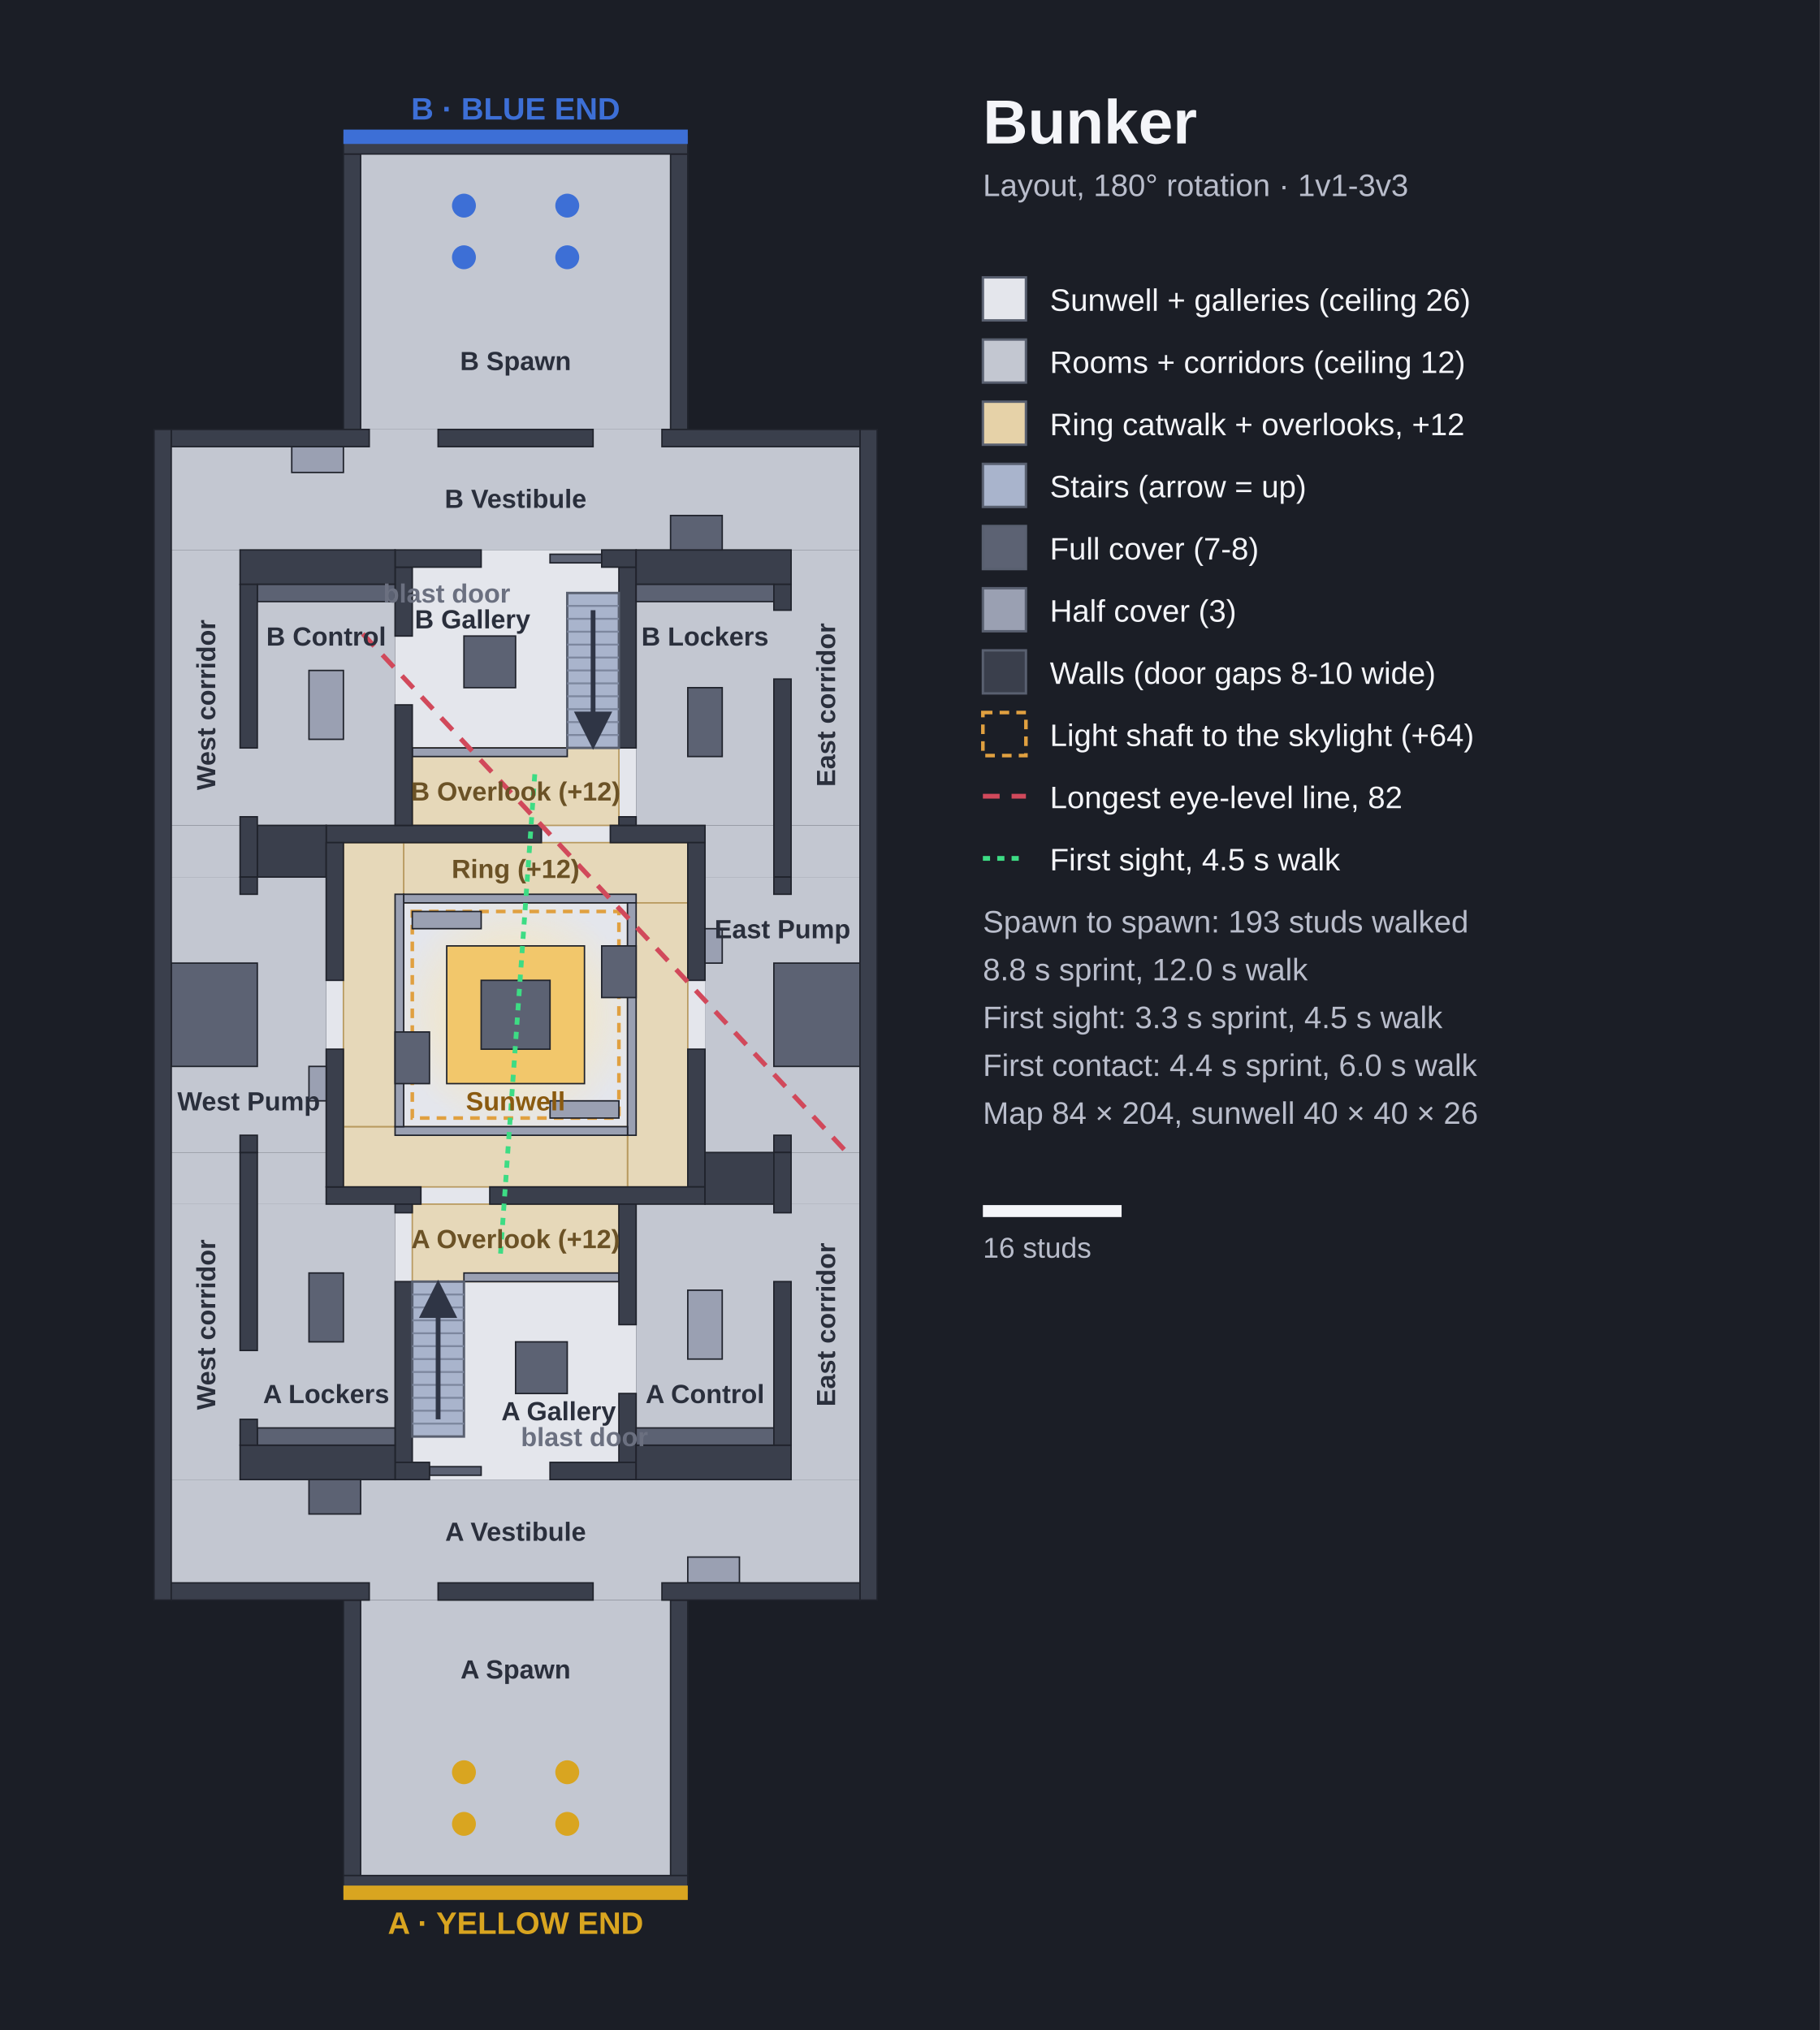
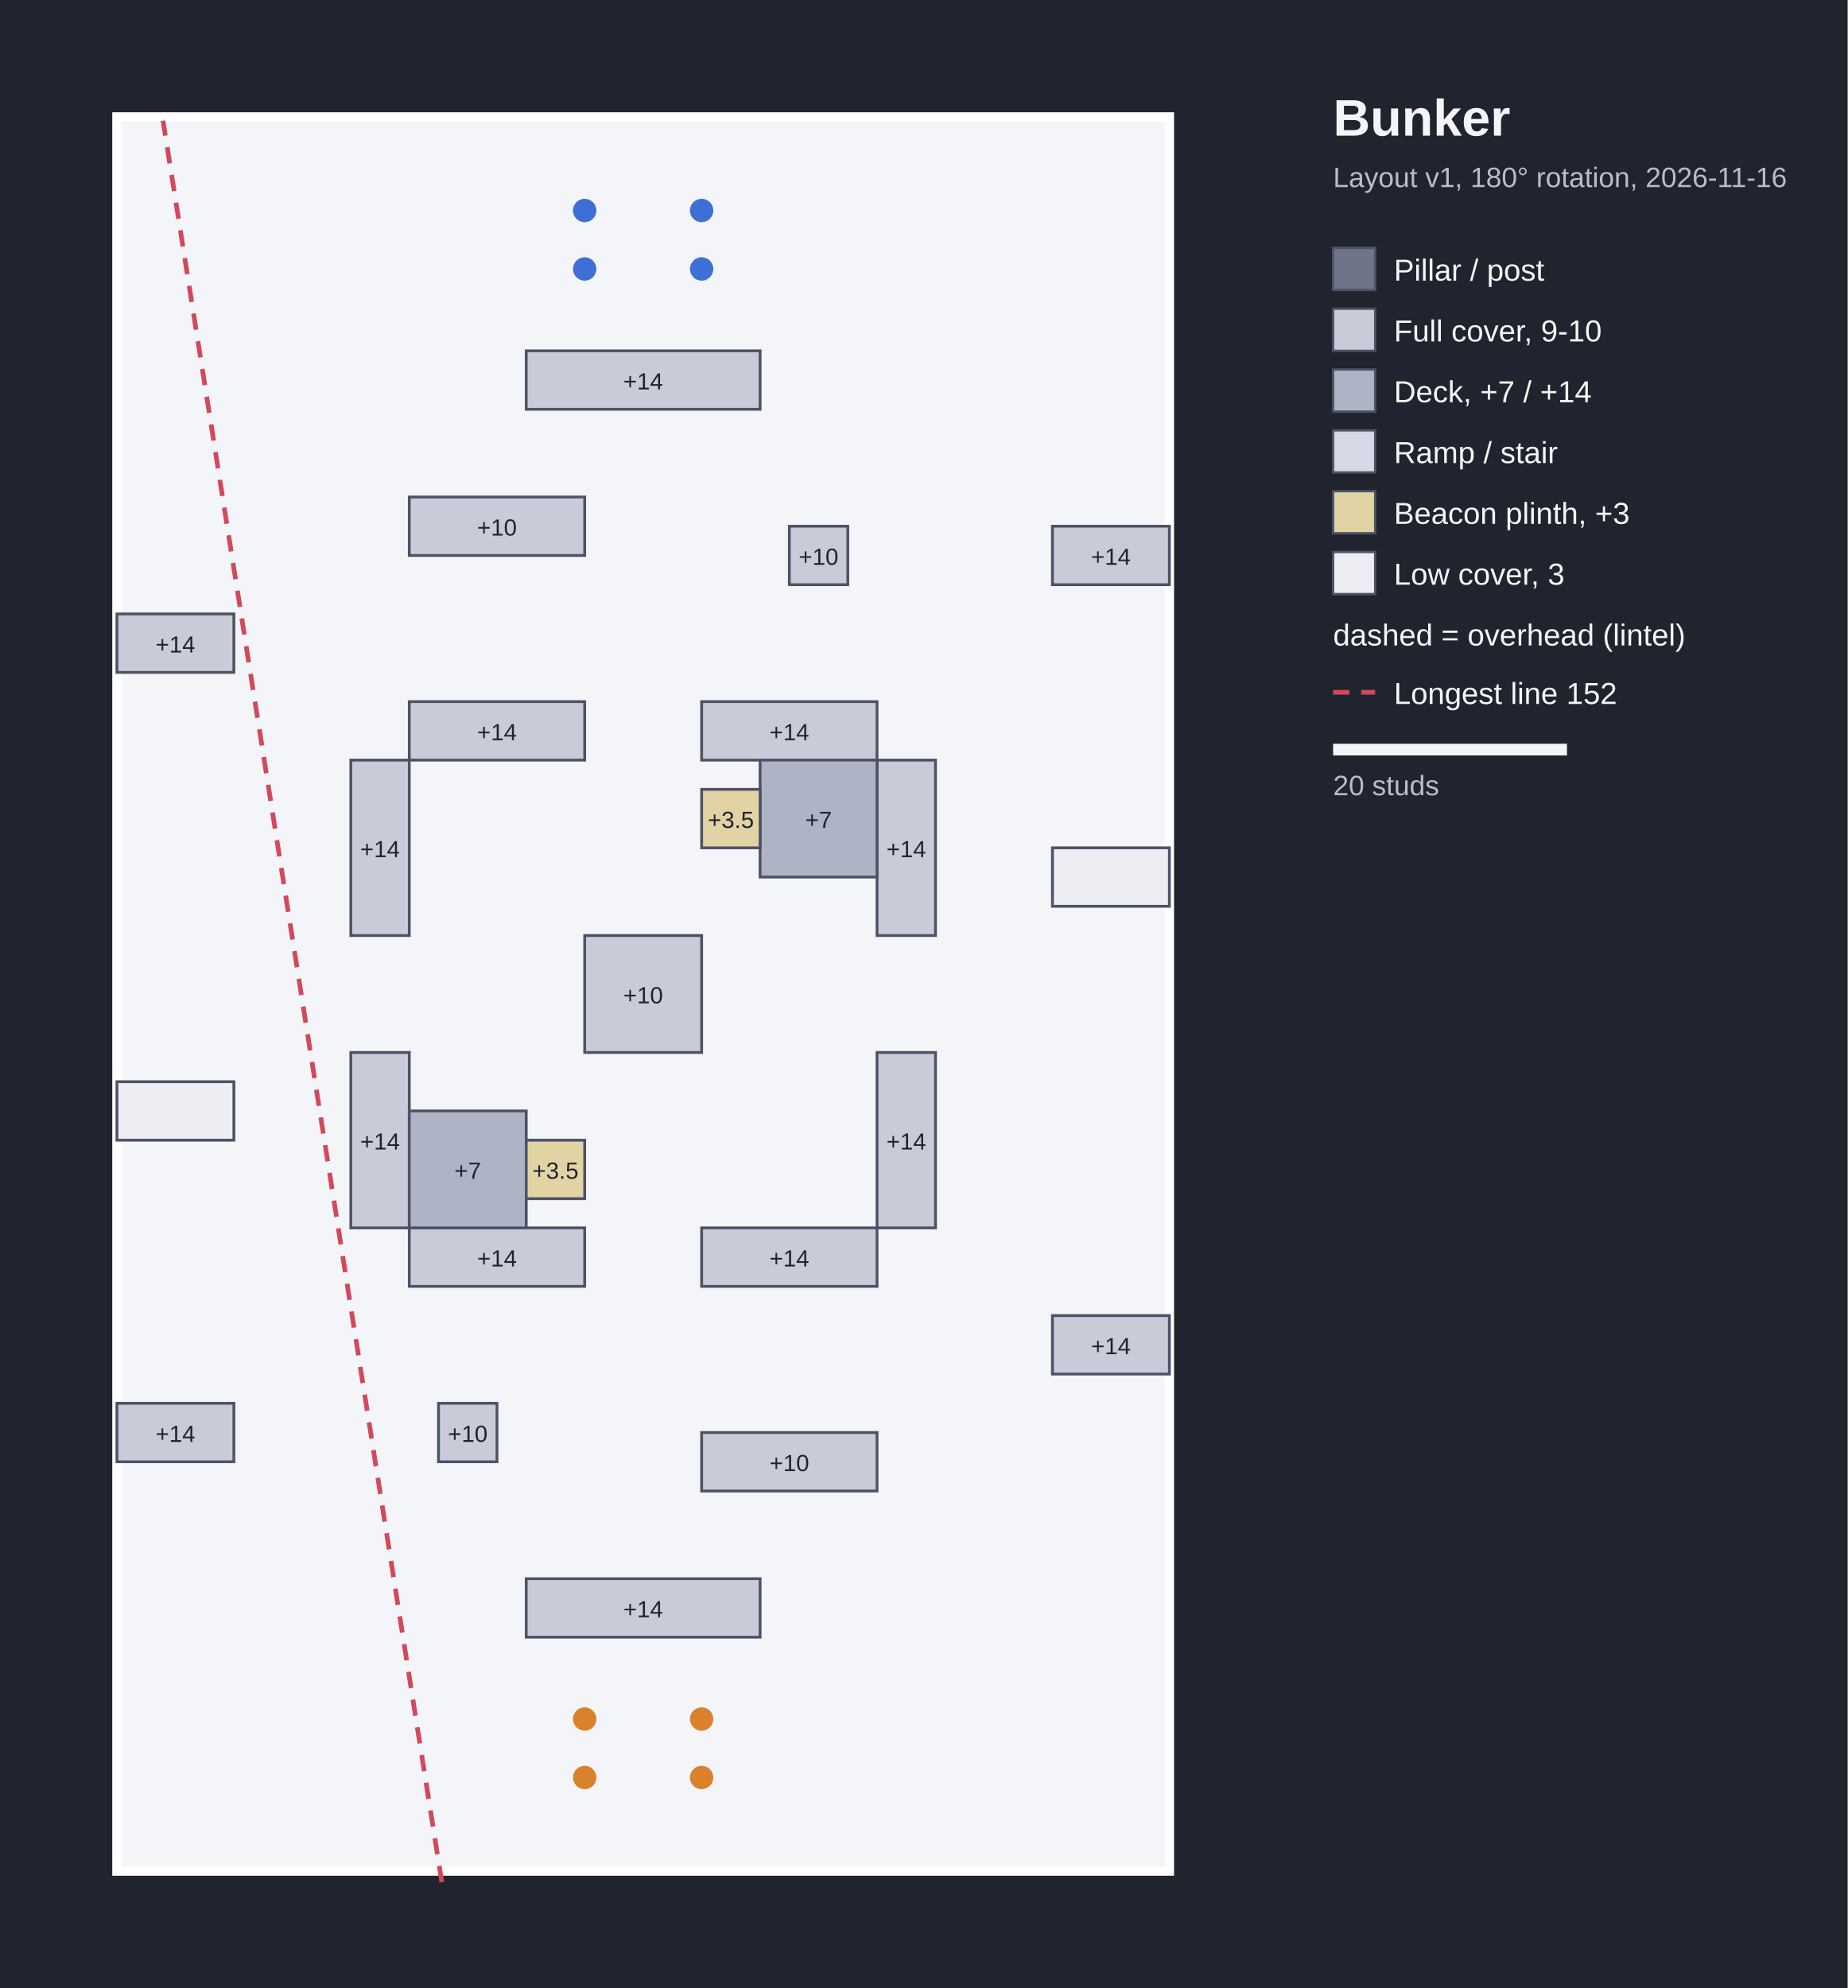
- <svg xmlns="http://www.w3.org/2000/svg" viewBox="0 0 761 849" font-family="Segoe UI, Arial, sans-serif">
-   <defs>
-     <marker id="up" markerWidth="8" markerHeight="8" refX="4" refY="4" orient="auto">
-       <path d="M0,0 L8,4 L0,8 z" fill="#2F3545" />
-     </marker>
-     <radialGradient id="sun">
-       <stop offset="0" stop-color="#FFE7A8" stop-opacity="0.95" />
-       <stop offset="1" stop-color="#FFE7A8" stop-opacity="0" />
-     </radialGradient>
-   </defs>
-   <rect width="761" height="849" fill="#1B1E26" />
-   <rect x="136.4" y="345.2" width="158.4" height="158.4" fill="#E4E6EC" stroke="none" stroke-width="0" />
-   <rect x="165.2" y="230.0" width="100.8" height="115.2" fill="#E4E6EC" stroke="none" stroke-width="0" />
-   <rect x="266.0" y="230.0" width="100.8" height="115.2" fill="#C3C7D1" stroke="none" stroke-width="0" />
-   <rect x="294.8" y="345.2" width="72.0" height="21.6" fill="#C3C7D1" stroke="none" stroke-width="0" />
-   <rect x="294.8" y="366.8" width="72.0" height="115.2" fill="#C3C7D1" stroke="none" stroke-width="0" />
-   <rect x="64.4" y="230.0" width="100.8" height="115.2" fill="#C3C7D1" stroke="none" stroke-width="0" />
-   <rect x="64.4" y="345.2" width="72.0" height="21.6" fill="#C3C7D1" stroke="none" stroke-width="0" />
-   <rect x="64.4" y="179.6" width="302.4" height="50.4" fill="#C3C7D1" stroke="none" stroke-width="0" />
-   <rect x="143.6" y="57.2" width="144.0" height="122.4" fill="#C3C7D1" stroke="none" stroke-width="0" />
-   <rect x="165.2" y="503.6" width="100.8" height="115.2" fill="#E4E6EC" stroke="none" stroke-width="0" />
-   <rect x="64.4" y="503.6" width="100.8" height="115.2" fill="#C3C7D1" stroke="none" stroke-width="0" />
-   <rect x="64.4" y="482.0" width="72.0" height="21.6" fill="#C3C7D1" stroke="none" stroke-width="0" />
-   <rect x="64.4" y="366.8" width="72.0" height="115.2" fill="#C3C7D1" stroke="none" stroke-width="0" />
-   <rect x="266.0" y="503.6" width="100.8" height="115.2" fill="#C3C7D1" stroke="none" stroke-width="0" />
-   <rect x="294.8" y="482.0" width="72.0" height="21.6" fill="#C3C7D1" stroke="none" stroke-width="0" />
-   <rect x="64.4" y="618.8" width="302.4" height="50.4" fill="#C3C7D1" stroke="none" stroke-width="0" />
-   <rect x="143.6" y="669.2" width="144.0" height="122.4" fill="#C3C7D1" stroke="none" stroke-width="0" />
-   <circle cx="215.6" cy="424.4" r="50.4" fill="url(#sun)" />
-   <rect x="172.4" y="381.2" width="86.4" height="86.4" fill="none" stroke="#E0A040" stroke-width="1.5" stroke-dasharray="4 3" />
-   <rect x="168.8" y="352.4" width="118.8" height="25.2" fill="#E6D2A8" stroke="#B89A60" stroke-width="0.6" fill-opacity="0.75" />
-   <rect x="262.4" y="377.6" width="25.2" height="118.8" fill="#E6D2A8" stroke="#B89A60" stroke-width="0.6" fill-opacity="0.75" />
-   <rect x="172.4" y="312.8" width="86.4" height="32.4" fill="#E6D2A8" stroke="#B89A60" stroke-width="0.6" fill-opacity="0.75" />
-   <rect x="143.6" y="471.2" width="118.8" height="25.2" fill="#E6D2A8" stroke="#B89A60" stroke-width="0.6" fill-opacity="0.75" />
-   <rect x="143.6" y="352.4" width="25.2" height="118.8" fill="#E6D2A8" stroke="#B89A60" stroke-width="0.6" fill-opacity="0.75" />
-   <rect x="172.4" y="503.6" width="86.4" height="32.4" fill="#E6D2A8" stroke="#B89A60" stroke-width="0.6" fill-opacity="0.75" />
-   <rect x="186.8" y="395.6" width="57.6" height="57.6" fill="#F2C76B" stroke="#20232C" stroke-width="0.6" />
-   <rect x="201.2" y="410.0" width="28.8" height="28.8" fill="#5C6273" stroke="#20232C" stroke-width="0.6" />
-   <rect x="136.4" y="345.2" width="90.0" height="7.2" fill="#3A3F4C" stroke="#20232C" stroke-width="0.6" />
-   <rect x="255.2" y="345.2" width="39.6" height="7.2" fill="#3A3F4C" stroke="#20232C" stroke-width="0.6" />
-   <rect x="287.6" y="438.8" width="7.2" height="57.6" fill="#3A3F4C" stroke="#20232C" stroke-width="0.6" />
-   <rect x="287.6" y="352.4" width="7.2" height="57.6" fill="#3A3F4C" stroke="#20232C" stroke-width="0.6" />
-   <rect x="168.8" y="374.0" width="97.2" height="3.6" fill="#9AA0B2" stroke="#20232C" stroke-width="0.6" />
-   <rect x="262.4" y="377.6" width="3.6" height="97.2" fill="#9AA0B2" stroke="#20232C" stroke-width="0.6" />
-   <rect x="172.4" y="381.2" width="28.8" height="7.2" fill="#9AA0B2" stroke="#20232C" stroke-width="0.6" />
-   <rect x="251.6" y="395.6" width="14.4" height="21.6" fill="#5C6273" stroke="#20232C" stroke-width="0.6" />
-   <rect x="172.4" y="312.8" width="64.8" height="3.6" fill="#9AA0B2" stroke="#20232C" stroke-width="0.6" />
-   <rect x="230.0" y="231.8" width="21.6" height="3.6" fill="#5C6273" stroke="#20232C" stroke-width="0.6" />
-   <rect x="194.0" y="266.0" width="21.6" height="21.6" fill="#5C6273" stroke="#20232C" stroke-width="0.6" />
-   <rect x="258.8" y="341.6" width="7.2" height="3.6" fill="#3A3F4C" stroke="#20232C" stroke-width="0.6" />
-   <rect x="258.8" y="237.2" width="7.2" height="75.6" fill="#3A3F4C" stroke="#20232C" stroke-width="0.6" />
-   <rect x="165.2" y="294.8" width="7.2" height="50.4" fill="#3A3F4C" stroke="#20232C" stroke-width="0.6" />
-   <rect x="165.2" y="237.2" width="7.2" height="28.8" fill="#3A3F4C" stroke="#20232C" stroke-width="0.6" />
-   <rect x="165.2" y="230.0" width="36.0" height="7.2" fill="#3A3F4C" stroke="#20232C" stroke-width="0.6" />
-   <rect x="251.6" y="230.0" width="14.4" height="7.2" fill="#3A3F4C" stroke="#20232C" stroke-width="0.6" />
-   <rect x="266.0" y="230.0" width="64.8" height="14.4" fill="#3A3F4C" stroke="#20232C" stroke-width="0.6" />
-   <rect x="266.0" y="244.4" width="57.6" height="7.2" fill="#5C6273" stroke="#20232C" stroke-width="0.6" />
-   <rect x="287.6" y="287.6" width="14.4" height="28.8" fill="#5C6273" stroke="#20232C" stroke-width="0.6" />
-   <rect x="323.6" y="284.0" width="7.2" height="82.8" fill="#3A3F4C" stroke="#20232C" stroke-width="0.6" />
-   <rect x="323.6" y="244.4" width="7.2" height="10.8" fill="#3A3F4C" stroke="#20232C" stroke-width="0.6" />
-   <rect x="323.6" y="366.8" width="7.2" height="7.2" fill="#3A3F4C" stroke="#20232C" stroke-width="0.6" />
-   <rect x="323.6" y="474.8" width="7.2" height="7.2" fill="#3A3F4C" stroke="#20232C" stroke-width="0.6" />
-   <rect x="323.6" y="402.8" width="36.0" height="43.2" fill="#5C6273" stroke="#20232C" stroke-width="0.6" />
-   <rect x="294.8" y="388.4" width="7.2" height="14.4" fill="#9AA0B2" stroke="#20232C" stroke-width="0.6" />
-   <rect x="359.6" y="179.6" width="7.2" height="489.6" fill="#3A3F4C" stroke="#20232C" stroke-width="0.6" />
-   <rect x="100.4" y="230.0" width="64.8" height="14.4" fill="#3A3F4C" stroke="#20232C" stroke-width="0.6" />
-   <rect x="107.6" y="345.2" width="28.8" height="21.6" fill="#3A3F4C" stroke="#20232C" stroke-width="0.6" />
-   <rect x="107.6" y="244.4" width="57.6" height="7.2" fill="#5C6273" stroke="#20232C" stroke-width="0.6" />
-   <rect x="129.2" y="280.4" width="14.4" height="28.8" fill="#9AA0B2" stroke="#20232C" stroke-width="0.6" />
-   <rect x="100.4" y="341.6" width="7.2" height="25.2" fill="#3A3F4C" stroke="#20232C" stroke-width="0.6" />
-   <rect x="100.4" y="244.4" width="7.2" height="68.4" fill="#3A3F4C" stroke="#20232C" stroke-width="0.6" />
-   <rect x="280.4" y="215.6" width="21.6" height="14.4" fill="#5C6273" stroke="#20232C" stroke-width="0.6" />
-   <rect x="122.0" y="186.8" width="21.6" height="10.8" fill="#9AA0B2" stroke="#20232C" stroke-width="0.6" />
-   <rect x="280.4" y="64.4" width="7.2" height="115.2" fill="#3A3F4C" stroke="#20232C" stroke-width="0.6" />
-   <rect x="143.6" y="64.4" width="7.2" height="115.2" fill="#3A3F4C" stroke="#20232C" stroke-width="0.6" />
-   <rect x="143.6" y="57.2" width="144.0" height="7.2" fill="#3A3F4C" stroke="#20232C" stroke-width="0.6" />
-   <rect x="71.6" y="179.6" width="82.8" height="7.2" fill="#3A3F4C" stroke="#20232C" stroke-width="0.6" />
-   <rect x="183.2" y="179.6" width="64.8" height="7.2" fill="#3A3F4C" stroke="#20232C" stroke-width="0.6" />
-   <rect x="276.8" y="179.6" width="82.8" height="7.2" fill="#3A3F4C" stroke="#20232C" stroke-width="0.6" />
-   <rect x="204.8" y="496.4" width="90.0" height="7.2" fill="#3A3F4C" stroke="#20232C" stroke-width="0.6" />
-   <rect x="136.4" y="496.4" width="39.6" height="7.2" fill="#3A3F4C" stroke="#20232C" stroke-width="0.6" />
-   <rect x="136.4" y="352.4" width="7.2" height="57.6" fill="#3A3F4C" stroke="#20232C" stroke-width="0.6" />
-   <rect x="136.4" y="438.8" width="7.2" height="57.6" fill="#3A3F4C" stroke="#20232C" stroke-width="0.6" />
-   <rect x="165.2" y="471.2" width="97.2" height="3.6" fill="#9AA0B2" stroke="#20232C" stroke-width="0.6" />
-   <rect x="165.2" y="374.0" width="3.6" height="97.2" fill="#9AA0B2" stroke="#20232C" stroke-width="0.6" />
-   <rect x="230.0" y="460.4" width="28.8" height="7.2" fill="#9AA0B2" stroke="#20232C" stroke-width="0.6" />
-   <rect x="165.2" y="431.6" width="14.4" height="21.6" fill="#5C6273" stroke="#20232C" stroke-width="0.6" />
-   <rect x="194.0" y="532.4" width="64.8" height="3.6" fill="#9AA0B2" stroke="#20232C" stroke-width="0.6" />
-   <rect x="179.6" y="613.4" width="21.6" height="3.6" fill="#5C6273" stroke="#20232C" stroke-width="0.6" />
-   <rect x="215.6" y="561.2" width="21.6" height="21.6" fill="#5C6273" stroke="#20232C" stroke-width="0.6" />
-   <rect x="165.2" y="503.6" width="7.2" height="3.6" fill="#3A3F4C" stroke="#20232C" stroke-width="0.6" />
-   <rect x="165.2" y="536.0" width="7.2" height="75.6" fill="#3A3F4C" stroke="#20232C" stroke-width="0.6" />
-   <rect x="258.8" y="503.6" width="7.2" height="50.4" fill="#3A3F4C" stroke="#20232C" stroke-width="0.6" />
-   <rect x="258.8" y="582.8" width="7.2" height="28.8" fill="#3A3F4C" stroke="#20232C" stroke-width="0.6" />
-   <rect x="230.0" y="611.6" width="36.0" height="7.2" fill="#3A3F4C" stroke="#20232C" stroke-width="0.6" />
-   <rect x="165.2" y="611.6" width="14.4" height="7.2" fill="#3A3F4C" stroke="#20232C" stroke-width="0.6" />
-   <rect x="100.4" y="604.4" width="64.8" height="14.4" fill="#3A3F4C" stroke="#20232C" stroke-width="0.6" />
-   <rect x="107.6" y="597.2" width="57.6" height="7.2" fill="#5C6273" stroke="#20232C" stroke-width="0.6" />
-   <rect x="129.2" y="532.4" width="14.4" height="28.8" fill="#5C6273" stroke="#20232C" stroke-width="0.6" />
-   <rect x="100.4" y="482.0" width="7.2" height="82.8" fill="#3A3F4C" stroke="#20232C" stroke-width="0.6" />
-   <rect x="100.4" y="593.6" width="7.2" height="10.8" fill="#3A3F4C" stroke="#20232C" stroke-width="0.6" />
-   <rect x="100.4" y="474.8" width="7.2" height="7.2" fill="#3A3F4C" stroke="#20232C" stroke-width="0.6" />
-   <rect x="100.4" y="366.8" width="7.2" height="7.2" fill="#3A3F4C" stroke="#20232C" stroke-width="0.6" />
-   <rect x="71.6" y="402.8" width="36.0" height="43.2" fill="#5C6273" stroke="#20232C" stroke-width="0.6" />
-   <rect x="129.2" y="446.0" width="7.2" height="14.4" fill="#9AA0B2" stroke="#20232C" stroke-width="0.6" />
-   <rect x="64.4" y="179.6" width="7.2" height="489.6" fill="#3A3F4C" stroke="#20232C" stroke-width="0.6" />
-   <rect x="266.0" y="604.4" width="64.8" height="14.4" fill="#3A3F4C" stroke="#20232C" stroke-width="0.6" />
-   <rect x="294.8" y="482.0" width="28.8" height="21.6" fill="#3A3F4C" stroke="#20232C" stroke-width="0.6" />
-   <rect x="266.0" y="597.2" width="57.6" height="7.2" fill="#5C6273" stroke="#20232C" stroke-width="0.6" />
-   <rect x="287.6" y="539.6" width="14.4" height="28.8" fill="#9AA0B2" stroke="#20232C" stroke-width="0.6" />
-   <rect x="323.6" y="482.0" width="7.2" height="25.2" fill="#3A3F4C" stroke="#20232C" stroke-width="0.6" />
-   <rect x="323.6" y="536.0" width="7.2" height="68.4" fill="#3A3F4C" stroke="#20232C" stroke-width="0.6" />
-   <rect x="129.2" y="618.8" width="21.6" height="14.4" fill="#5C6273" stroke="#20232C" stroke-width="0.6" />
-   <rect x="287.6" y="651.2" width="21.6" height="10.8" fill="#9AA0B2" stroke="#20232C" stroke-width="0.6" />
-   <rect x="143.6" y="669.2" width="7.2" height="115.2" fill="#3A3F4C" stroke="#20232C" stroke-width="0.6" />
-   <rect x="280.4" y="669.2" width="7.2" height="115.2" fill="#3A3F4C" stroke="#20232C" stroke-width="0.6" />
-   <rect x="143.6" y="784.4" width="144.0" height="7.2" fill="#3A3F4C" stroke="#20232C" stroke-width="0.6" />
-   <rect x="276.8" y="662.0" width="82.8" height="7.2" fill="#3A3F4C" stroke="#20232C" stroke-width="0.6" />
-   <rect x="183.2" y="662.0" width="64.8" height="7.2" fill="#3A3F4C" stroke="#20232C" stroke-width="0.6" />
-   <rect x="71.6" y="662.0" width="82.8" height="7.2" fill="#3A3F4C" stroke="#20232C" stroke-width="0.6" />
-   <rect x="237.2" y="248.0" width="21.6" height="64.8" fill="#A9B4CC" stroke="#596070" stroke-width="1" />
-   <line x1="237.2" y1="307.4" x2="258.8" y2="307.4" stroke="#7D879E" stroke-width="0.8" />
-   <line x1="237.2" y1="302.0" x2="258.8" y2="302.0" stroke="#7D879E" stroke-width="0.8" />
-   <line x1="237.2" y1="296.6" x2="258.8" y2="296.6" stroke="#7D879E" stroke-width="0.8" />
-   <line x1="237.2" y1="291.2" x2="258.8" y2="291.2" stroke="#7D879E" stroke-width="0.8" />
-   <line x1="237.2" y1="285.8" x2="258.8" y2="285.8" stroke="#7D879E" stroke-width="0.8" />
-   <line x1="237.2" y1="280.4" x2="258.8" y2="280.4" stroke="#7D879E" stroke-width="0.8" />
-   <line x1="237.2" y1="275.0" x2="258.8" y2="275.0" stroke="#7D879E" stroke-width="0.8" />
-   <line x1="237.2" y1="269.6" x2="258.8" y2="269.6" stroke="#7D879E" stroke-width="0.8" />
-   <line x1="237.2" y1="264.2" x2="258.8" y2="264.2" stroke="#7D879E" stroke-width="0.8" />
-   <line x1="237.2" y1="258.8" x2="258.8" y2="258.8" stroke="#7D879E" stroke-width="0.8" />
-   <line x1="237.2" y1="253.4" x2="258.8" y2="253.4" stroke="#7D879E" stroke-width="0.8" />
-   <line x1="248.0" y1="255.2" x2="248.0" y2="305.6" stroke="#2F3545" stroke-width="2" marker-end="url(#up)" />
-   <rect x="172.4" y="536.0" width="21.6" height="64.8" fill="#A9B4CC" stroke="#596070" stroke-width="1" />
-   <line x1="172.4" y1="595.4" x2="194.0" y2="595.4" stroke="#7D879E" stroke-width="0.8" />
-   <line x1="172.4" y1="590.0" x2="194.0" y2="590.0" stroke="#7D879E" stroke-width="0.8" />
-   <line x1="172.4" y1="584.6" x2="194.0" y2="584.6" stroke="#7D879E" stroke-width="0.8" />
-   <line x1="172.4" y1="579.2" x2="194.0" y2="579.2" stroke="#7D879E" stroke-width="0.8" />
-   <line x1="172.4" y1="573.8" x2="194.0" y2="573.8" stroke="#7D879E" stroke-width="0.8" />
-   <line x1="172.4" y1="568.4" x2="194.0" y2="568.4" stroke="#7D879E" stroke-width="0.8" />
-   <line x1="172.4" y1="563.0" x2="194.0" y2="563.0" stroke="#7D879E" stroke-width="0.8" />
-   <line x1="172.4" y1="557.6" x2="194.0" y2="557.6" stroke="#7D879E" stroke-width="0.8" />
-   <line x1="172.4" y1="552.2" x2="194.0" y2="552.2" stroke="#7D879E" stroke-width="0.8" />
-   <line x1="172.4" y1="546.8" x2="194.0" y2="546.8" stroke="#7D879E" stroke-width="0.8" />
-   <line x1="172.4" y1="541.4" x2="194.0" y2="541.4" stroke="#7D879E" stroke-width="0.8" />
-   <line x1="183.2" y1="593.6" x2="183.2" y2="543.2" stroke="#2F3545" stroke-width="2" marker-end="url(#up)" />
-   <line x1="143.6" y1="57.2" x2="287.6" y2="57.2" stroke="#3D6FD6" stroke-width="6" />
-   <text x="215.6" y="50.0" text-anchor="middle" font-size="13" font-weight="700" fill="#3D6FD6">B · BLUE END</text>
-   <line x1="143.6" y1="791.6" x2="287.6" y2="791.6" stroke="#D9A520" stroke-width="6" />
-   <text x="215.6" y="808.8" text-anchor="middle" font-size="13" font-weight="700" fill="#D9A520">A · YELLOW END</text>
-   <line x1="151.7" y1="265.1" x2="353.3" y2="481.1" stroke="#D1495B" stroke-width="2" stroke-dasharray="7 5" />
-   <line x1="209.3" y1="524.3" x2="223.7" y2="322.7" stroke="#3DDC84" stroke-width="2" stroke-dasharray="3 3" />
-   <circle cx="194.0" cy="107.6" r="5" fill="#3D6FD6" />
-   <circle cx="237.2" cy="107.6" r="5" fill="#3D6FD6" />
-   <circle cx="194.0" cy="86.0" r="5" fill="#3D6FD6" />
-   <circle cx="237.2" cy="86.0" r="5" fill="#3D6FD6" />
-   <circle cx="237.2" cy="741.2" r="5" fill="#D9A520" />
-   <circle cx="194.0" cy="741.2" r="5" fill="#D9A520" />
-   <circle cx="237.2" cy="762.8" r="5" fill="#D9A520" />
-   <circle cx="194.0" cy="762.8" r="5" fill="#D9A520" />
-   <text x="215.6" y="464.4" text-anchor="middle" font-size="11" font-weight="600" fill="#8A5A10">Sunwell</text>
-   <text x="215.6" y="367.2" text-anchor="middle" font-size="11" font-weight="600" fill="#6B5226">Ring (+12)</text>
-   <text x="215.6" y="334.8" text-anchor="middle" font-size="11" font-weight="600" fill="#6B5226">B Overlook (+12)</text>
-   <text x="215.6" y="522.0" text-anchor="middle" font-size="11" font-weight="600" fill="#6B5226">A Overlook (+12)</text>
-   <text x="197.6" y="262.8" text-anchor="middle" font-size="11" font-weight="600" fill="#2A2F3C">B Gallery</text>
-   <text x="233.6" y="594.0" text-anchor="middle" font-size="11" font-weight="600" fill="#2A2F3C">A Gallery</text>
-   <text x="294.8" y="270.0" text-anchor="middle" font-size="11" font-weight="600" fill="#2A2F3C">B Lockers</text>
-   <text x="136.4" y="586.8" text-anchor="middle" font-size="11" font-weight="600" fill="#2A2F3C">A Lockers</text>
-   <text x="136.4" y="270.0" text-anchor="middle" font-size="11" font-weight="600" fill="#2A2F3C">B Control</text>
-   <text x="294.8" y="586.8" text-anchor="middle" font-size="11" font-weight="600" fill="#2A2F3C">A Control</text>
-   <text x="327.2" y="392.4" text-anchor="middle" font-size="11" font-weight="600" fill="#2A2F3C">East Pump</text>
-   <text x="104.0" y="464.4" text-anchor="middle" font-size="11" font-weight="600" fill="#2A2F3C">West Pump</text>
-   <text x="345.2" y="298.8" text-anchor="middle" font-size="11" font-weight="600" fill="#2A2F3C" transform="rotate(-90 345.2 294.8)">East corridor</text>
-   <text x="86.0" y="558.0" text-anchor="middle" font-size="11" font-weight="600" fill="#2A2F3C" transform="rotate(-90 86.0 554.0)">West corridor</text>
-   <text x="86.0" y="298.8" text-anchor="middle" font-size="11" font-weight="600" fill="#2A2F3C" transform="rotate(-90 86.0 294.8)">West corridor</text>
-   <text x="345.2" y="558.0" text-anchor="middle" font-size="11" font-weight="600" fill="#2A2F3C" transform="rotate(-90 345.2 554.0)">East corridor</text>
-   <text x="215.6" y="212.4" text-anchor="middle" font-size="11" font-weight="600" fill="#2A2F3C">B Vestibule</text>
-   <text x="215.6" y="644.4" text-anchor="middle" font-size="11" font-weight="600" fill="#2A2F3C">A Vestibule</text>
-   <text x="215.6" y="154.8" text-anchor="middle" font-size="11" font-weight="600" fill="#2A2F3C">B Spawn</text>
-   <text x="215.6" y="702.0" text-anchor="middle" font-size="11" font-weight="600" fill="#2A2F3C">A Spawn</text>
-   <text x="186.8" y="252.0" text-anchor="middle" font-size="11" font-weight="600" fill="#6B7080">blast door</text>
-   <text x="244.4" y="604.8" text-anchor="middle" font-size="11" font-weight="600" fill="#6B7080">blast door</text>
-   <text x="411" y="60" font-size="26" font-weight="700" fill="#F4F5F9">Bunker</text>
-   <text x="411" y="82" font-size="13" fill="#B9BDCB">Layout, 180° rotation · 1v1-3v3</text>
-   <rect x="411" y="116" width="18" height="18" fill="#E4E6EC" stroke="#596070" />
-   <text x="439" y="130" font-size="13" fill="#F4F5F9">Sunwell + galleries (ceiling 26)</text>
-   <rect x="411" y="142" width="18" height="18" fill="#C3C7D1" stroke="#596070" />
-   <text x="439" y="156" font-size="13" fill="#F4F5F9">Rooms + corridors (ceiling 12)</text>
-   <rect x="411" y="168" width="18" height="18" fill="#E6D2A8" stroke="#596070" />
-   <text x="439" y="182" font-size="13" fill="#F4F5F9">Ring catwalk + overlooks, +12</text>
-   <rect x="411" y="194" width="18" height="18" fill="#A9B4CC" stroke="#596070" />
-   <text x="439" y="208" font-size="13" fill="#F4F5F9">Stairs (arrow = up)</text>
-   <rect x="411" y="220" width="18" height="18" fill="#5C6273" stroke="#596070" />
-   <text x="439" y="234" font-size="13" fill="#F4F5F9">Full cover (7-8)</text>
-   <rect x="411" y="246" width="18" height="18" fill="#9AA0B2" stroke="#596070" />
-   <text x="439" y="260" font-size="13" fill="#F4F5F9">Half cover (3)</text>
-   <rect x="411" y="272" width="18" height="18" fill="#3A3F4C" stroke="#596070" />
-   <text x="439" y="286" font-size="13" fill="#F4F5F9">Walls (door gaps 8-10 wide)</text>
-   <rect x="411" y="298" width="18" height="18" fill="none" stroke="#E0A040" stroke-width="1.5" stroke-dasharray="4 3" />
-   <text x="439" y="312" font-size="13" fill="#F4F5F9">Light shaft to the skylight (+64)</text>
-   <line x1="411" y1="333" x2="429" y2="333" stroke="#D1495B" stroke-width="2" stroke-dasharray="7 5" />
-   <text x="439" y="338" font-size="13" fill="#F4F5F9">Longest eye-level line, 82</text>
-   <line x1="411" y1="359" x2="429" y2="359" stroke="#3DDC84" stroke-width="2" stroke-dasharray="3 3" />
-   <text x="439" y="364" font-size="13" fill="#F4F5F9">First sight, 4.5 s walk</text>
-   <text x="411" y="390" font-size="13" fill="#B9BDCB">Spawn to spawn: 193 studs walked</text>
-   <text x="411" y="410" font-size="13" fill="#B9BDCB">  8.8 s sprint, 12.0 s walk</text>
-   <text x="411" y="430" font-size="13" fill="#B9BDCB">First sight: 3.3 s sprint, 4.5 s walk</text>
-   <text x="411" y="450" font-size="13" fill="#B9BDCB">First contact: 4.4 s sprint, 6.0 s walk</text>
-   <text x="411" y="470" font-size="13" fill="#B9BDCB">Map 84 × 204, sunwell 40 × 40 × 26</text>
-   <rect x="411" y="504" width="58" height="5" fill="#F4F5F9" />
-   <text x="411" y="526" font-size="12" fill="#B9BDCB">16 studs</text>
+ <svg xmlns="http://www.w3.org/2000/svg" viewBox="0 0 790 850" font-family="Segoe UI, Arial, sans-serif">
+   <rect width="790" height="850" fill="#20242E" />
+   <polygon points="50.0,50.0 500.0,50.0 500.0,800.0 50.0,800.0" fill="#F4F5F9" stroke="#FFFFFF" stroke-width="4" />
+   <polygon points="250.0,450.0 300.0,450.0 300.0,400.0 250.0,400.0" fill="#C9CCD8" fill-opacity="1" stroke="#4D5266" stroke-width="1.2" />
+   <text x="275.0" y="429.0" text-anchor="middle" font-size="10" fill="#20242E">+10</text>
+   <polygon points="375.0,400.0 400.0,400.0 400.0,325.0 375.0,325.0" fill="#C9CCD8" fill-opacity="1" stroke="#4D5266" stroke-width="1.2" />
+   <text x="387.5" y="366.5" text-anchor="middle" font-size="10" fill="#20242E">+14</text>
+   <polygon points="150.0,400.0 175.0,400.0 175.0,325.0 150.0,325.0" fill="#C9CCD8" fill-opacity="1" stroke="#4D5266" stroke-width="1.2" />
+   <text x="162.5" y="366.5" text-anchor="middle" font-size="10" fill="#20242E">+14</text>
+   <polygon points="300.0,325.0 375.0,325.0 375.0,300.0 300.0,300.0" fill="#C9CCD8" fill-opacity="1" stroke="#4D5266" stroke-width="1.2" />
+   <text x="337.5" y="316.5" text-anchor="middle" font-size="10" fill="#20242E">+14</text>
+   <polygon points="175.0,325.0 250.0,325.0 250.0,300.0 175.0,300.0" fill="#C9CCD8" fill-opacity="1" stroke="#4D5266" stroke-width="1.2" />
+   <text x="212.5" y="316.5" text-anchor="middle" font-size="10" fill="#20242E">+14</text>
+   <polygon points="225.0,175.0 325.0,175.0 325.0,150.0 225.0,150.0" fill="#C9CCD8" fill-opacity="1" stroke="#4D5266" stroke-width="1.2" />
+   <text x="275.0" y="166.5" text-anchor="middle" font-size="10" fill="#20242E">+14</text>
+   <polygon points="450.0,250.0 500.0,250.0 500.0,225.0 450.0,225.0" fill="#C9CCD8" fill-opacity="1" stroke="#4D5266" stroke-width="1.2" />
+   <text x="475.0" y="241.5" text-anchor="middle" font-size="10" fill="#20242E">+14</text>
+   <polygon points="50.0,287.5 100.0,287.5 100.0,262.5 50.0,262.5" fill="#C9CCD8" fill-opacity="1" stroke="#4D5266" stroke-width="1.2" />
+   <text x="75.0" y="279.0" text-anchor="middle" font-size="10" fill="#20242E">+14</text>
+   <polygon points="175.0,237.5 250.0,237.5 250.0,212.5 175.0,212.5" fill="#C9CCD8" fill-opacity="1" stroke="#4D5266" stroke-width="1.2" />
+   <text x="212.5" y="229.0" text-anchor="middle" font-size="10" fill="#20242E">+10</text>
+   <polygon points="337.5,250.0 362.5,250.0 362.5,225.0 337.5,225.0" fill="#C9CCD8" fill-opacity="1" stroke="#4D5266" stroke-width="1.2" />
+   <text x="350.0" y="241.5" text-anchor="middle" font-size="10" fill="#20242E">+10</text>
+   <polygon points="450.0,387.5 500.0,387.5 500.0,362.5 450.0,362.5" fill="#ECEEF3" fill-opacity="1" stroke="#4D5266" stroke-width="1.2" />
+   <polygon points="325.0,375.0 375.0,375.0 375.0,325.0 325.0,325.0" fill="#AEB3C6" fill-opacity="1" stroke="#4D5266" stroke-width="1.2" />
+   <text x="350.0" y="354.0" text-anchor="middle" font-size="10" fill="#20242E">+7</text>
+   <polygon points="300.0,362.5 325.0,362.5 325.0,337.5 300.0,337.5" fill="#E2D3A4" fill-opacity="1" stroke="#4D5266" stroke-width="1.2" />
+   <text x="312.5" y="354.0" text-anchor="middle" font-size="10" fill="#20242E">+3.5</text>
+   <polygon points="150.0,525.0 175.0,525.0 175.0,450.0 150.0,450.0" fill="#C9CCD8" fill-opacity="1" stroke="#4D5266" stroke-width="1.2" />
+   <text x="162.5" y="491.5" text-anchor="middle" font-size="10" fill="#20242E">+14</text>
+   <polygon points="375.0,525.0 400.0,525.0 400.0,450.0 375.0,450.0" fill="#C9CCD8" fill-opacity="1" stroke="#4D5266" stroke-width="1.2" />
+   <text x="387.5" y="491.5" text-anchor="middle" font-size="10" fill="#20242E">+14</text>
+   <polygon points="175.0,550.0 250.0,550.0 250.0,525.0 175.0,525.0" fill="#C9CCD8" fill-opacity="1" stroke="#4D5266" stroke-width="1.2" />
+   <text x="212.5" y="541.5" text-anchor="middle" font-size="10" fill="#20242E">+14</text>
+   <polygon points="300.0,550.0 375.0,550.0 375.0,525.0 300.0,525.0" fill="#C9CCD8" fill-opacity="1" stroke="#4D5266" stroke-width="1.2" />
+   <text x="337.5" y="541.5" text-anchor="middle" font-size="10" fill="#20242E">+14</text>
+   <polygon points="225.0,700.0 325.0,700.0 325.0,675.0 225.0,675.0" fill="#C9CCD8" fill-opacity="1" stroke="#4D5266" stroke-width="1.2" />
+   <text x="275.0" y="691.5" text-anchor="middle" font-size="10" fill="#20242E">+14</text>
+   <polygon points="50.0,625.0 100.0,625.0 100.0,600.0 50.0,600.0" fill="#C9CCD8" fill-opacity="1" stroke="#4D5266" stroke-width="1.2" />
+   <text x="75.0" y="616.5" text-anchor="middle" font-size="10" fill="#20242E">+14</text>
+   <polygon points="450.0,587.5 500.0,587.5 500.0,562.5 450.0,562.5" fill="#C9CCD8" fill-opacity="1" stroke="#4D5266" stroke-width="1.2" />
+   <text x="475.0" y="579.0" text-anchor="middle" font-size="10" fill="#20242E">+14</text>
+   <polygon points="300.0,637.5 375.0,637.5 375.0,612.5 300.0,612.5" fill="#C9CCD8" fill-opacity="1" stroke="#4D5266" stroke-width="1.2" />
+   <text x="337.5" y="629.0" text-anchor="middle" font-size="10" fill="#20242E">+10</text>
+   <polygon points="187.5,625.0 212.5,625.0 212.5,600.0 187.5,600.0" fill="#C9CCD8" fill-opacity="1" stroke="#4D5266" stroke-width="1.2" />
+   <text x="200.0" y="616.5" text-anchor="middle" font-size="10" fill="#20242E">+10</text>
+   <polygon points="50.0,487.5 100.0,487.5 100.0,462.5 50.0,462.5" fill="#ECEEF3" fill-opacity="1" stroke="#4D5266" stroke-width="1.2" />
+   <polygon points="175.0,525.0 225.0,525.0 225.0,475.0 175.0,475.0" fill="#AEB3C6" fill-opacity="1" stroke="#4D5266" stroke-width="1.2" />
+   <text x="200.0" y="504.0" text-anchor="middle" font-size="10" fill="#20242E">+7</text>
+   <polygon points="225.0,512.5 250.0,512.5 250.0,487.5 225.0,487.5" fill="#E2D3A4" fill-opacity="1" stroke="#4D5266" stroke-width="1.2" />
+   <text x="237.5" y="504.0" text-anchor="middle" font-size="10" fill="#20242E">+3.5</text>
+   <line x1="188.9" y1="804.7" x2="69.7" y2="51.6" stroke="#D1495B" stroke-width="2" stroke-dasharray="7 5" />
+   <circle cx="250.0" cy="90.0" r="5" fill="#3D6FD6" />
+   <circle cx="300.0" cy="90.0" r="5" fill="#3D6FD6" />
+   <circle cx="250.0" cy="115.0" r="5" fill="#3D6FD6" />
+   <circle cx="300.0" cy="115.0" r="5" fill="#3D6FD6" />
+   <circle cx="300.0" cy="760.0" r="5" fill="#D9822B" />
+   <circle cx="250.0" cy="760.0" r="5" fill="#D9822B" />
+   <circle cx="300.0" cy="735.0" r="5" fill="#D9822B" />
+   <circle cx="250.0" cy="735.0" r="5" fill="#D9822B" />
+   <text x="570" y="58" font-size="22" font-weight="700" fill="#F4F5F9">Bunker</text>
+   <text x="570" y="80" font-size="12" fill="#B9BDCB">Layout v1, 180° rotation, 2026-11-16</text>
+   <rect x="570" y="106" width="18" height="18" fill="#6F7488" stroke="#4D5266" />
+   <text x="596" y="120" font-size="13" fill="#F4F5F9">Pillar / post</text>
+   <rect x="570" y="132" width="18" height="18" fill="#C9CCD8" stroke="#4D5266" />
+   <text x="596" y="146" font-size="13" fill="#F4F5F9">Full cover, 9-10</text>
+   <rect x="570" y="158" width="18" height="18" fill="#AEB3C6" stroke="#4D5266" />
+   <text x="596" y="172" font-size="13" fill="#F4F5F9">Deck, +7 / +14</text>
+   <rect x="570" y="184" width="18" height="18" fill="#D5D9E6" stroke="#4D5266" />
+   <text x="596" y="198" font-size="13" fill="#F4F5F9">Ramp / stair</text>
+   <rect x="570" y="210" width="18" height="18" fill="#E2D3A4" stroke="#4D5266" />
+   <text x="596" y="224" font-size="13" fill="#F4F5F9">Beacon plinth, +3</text>
+   <rect x="570" y="236" width="18" height="18" fill="#ECEEF3" stroke="#4D5266" />
+   <text x="596" y="250" font-size="13" fill="#F4F5F9">Low cover, 3</text>
+   <text x="570" y="276" font-size="13" fill="#F4F5F9">dashed = overhead (lintel)</text>
+   <line x1="570" y1="296" x2="588" y2="296" stroke="#D1495B" stroke-width="2" stroke-dasharray="7 5" />
+   <text x="596" y="301" font-size="13" fill="#F4F5F9">Longest line 152</text>
+   <rect x="570" y="318" width="100" height="5" fill="#F4F5F9" />
+   <text x="570" y="340" font-size="12" fill="#B9BDCB">20 studs</text>
</svg>
